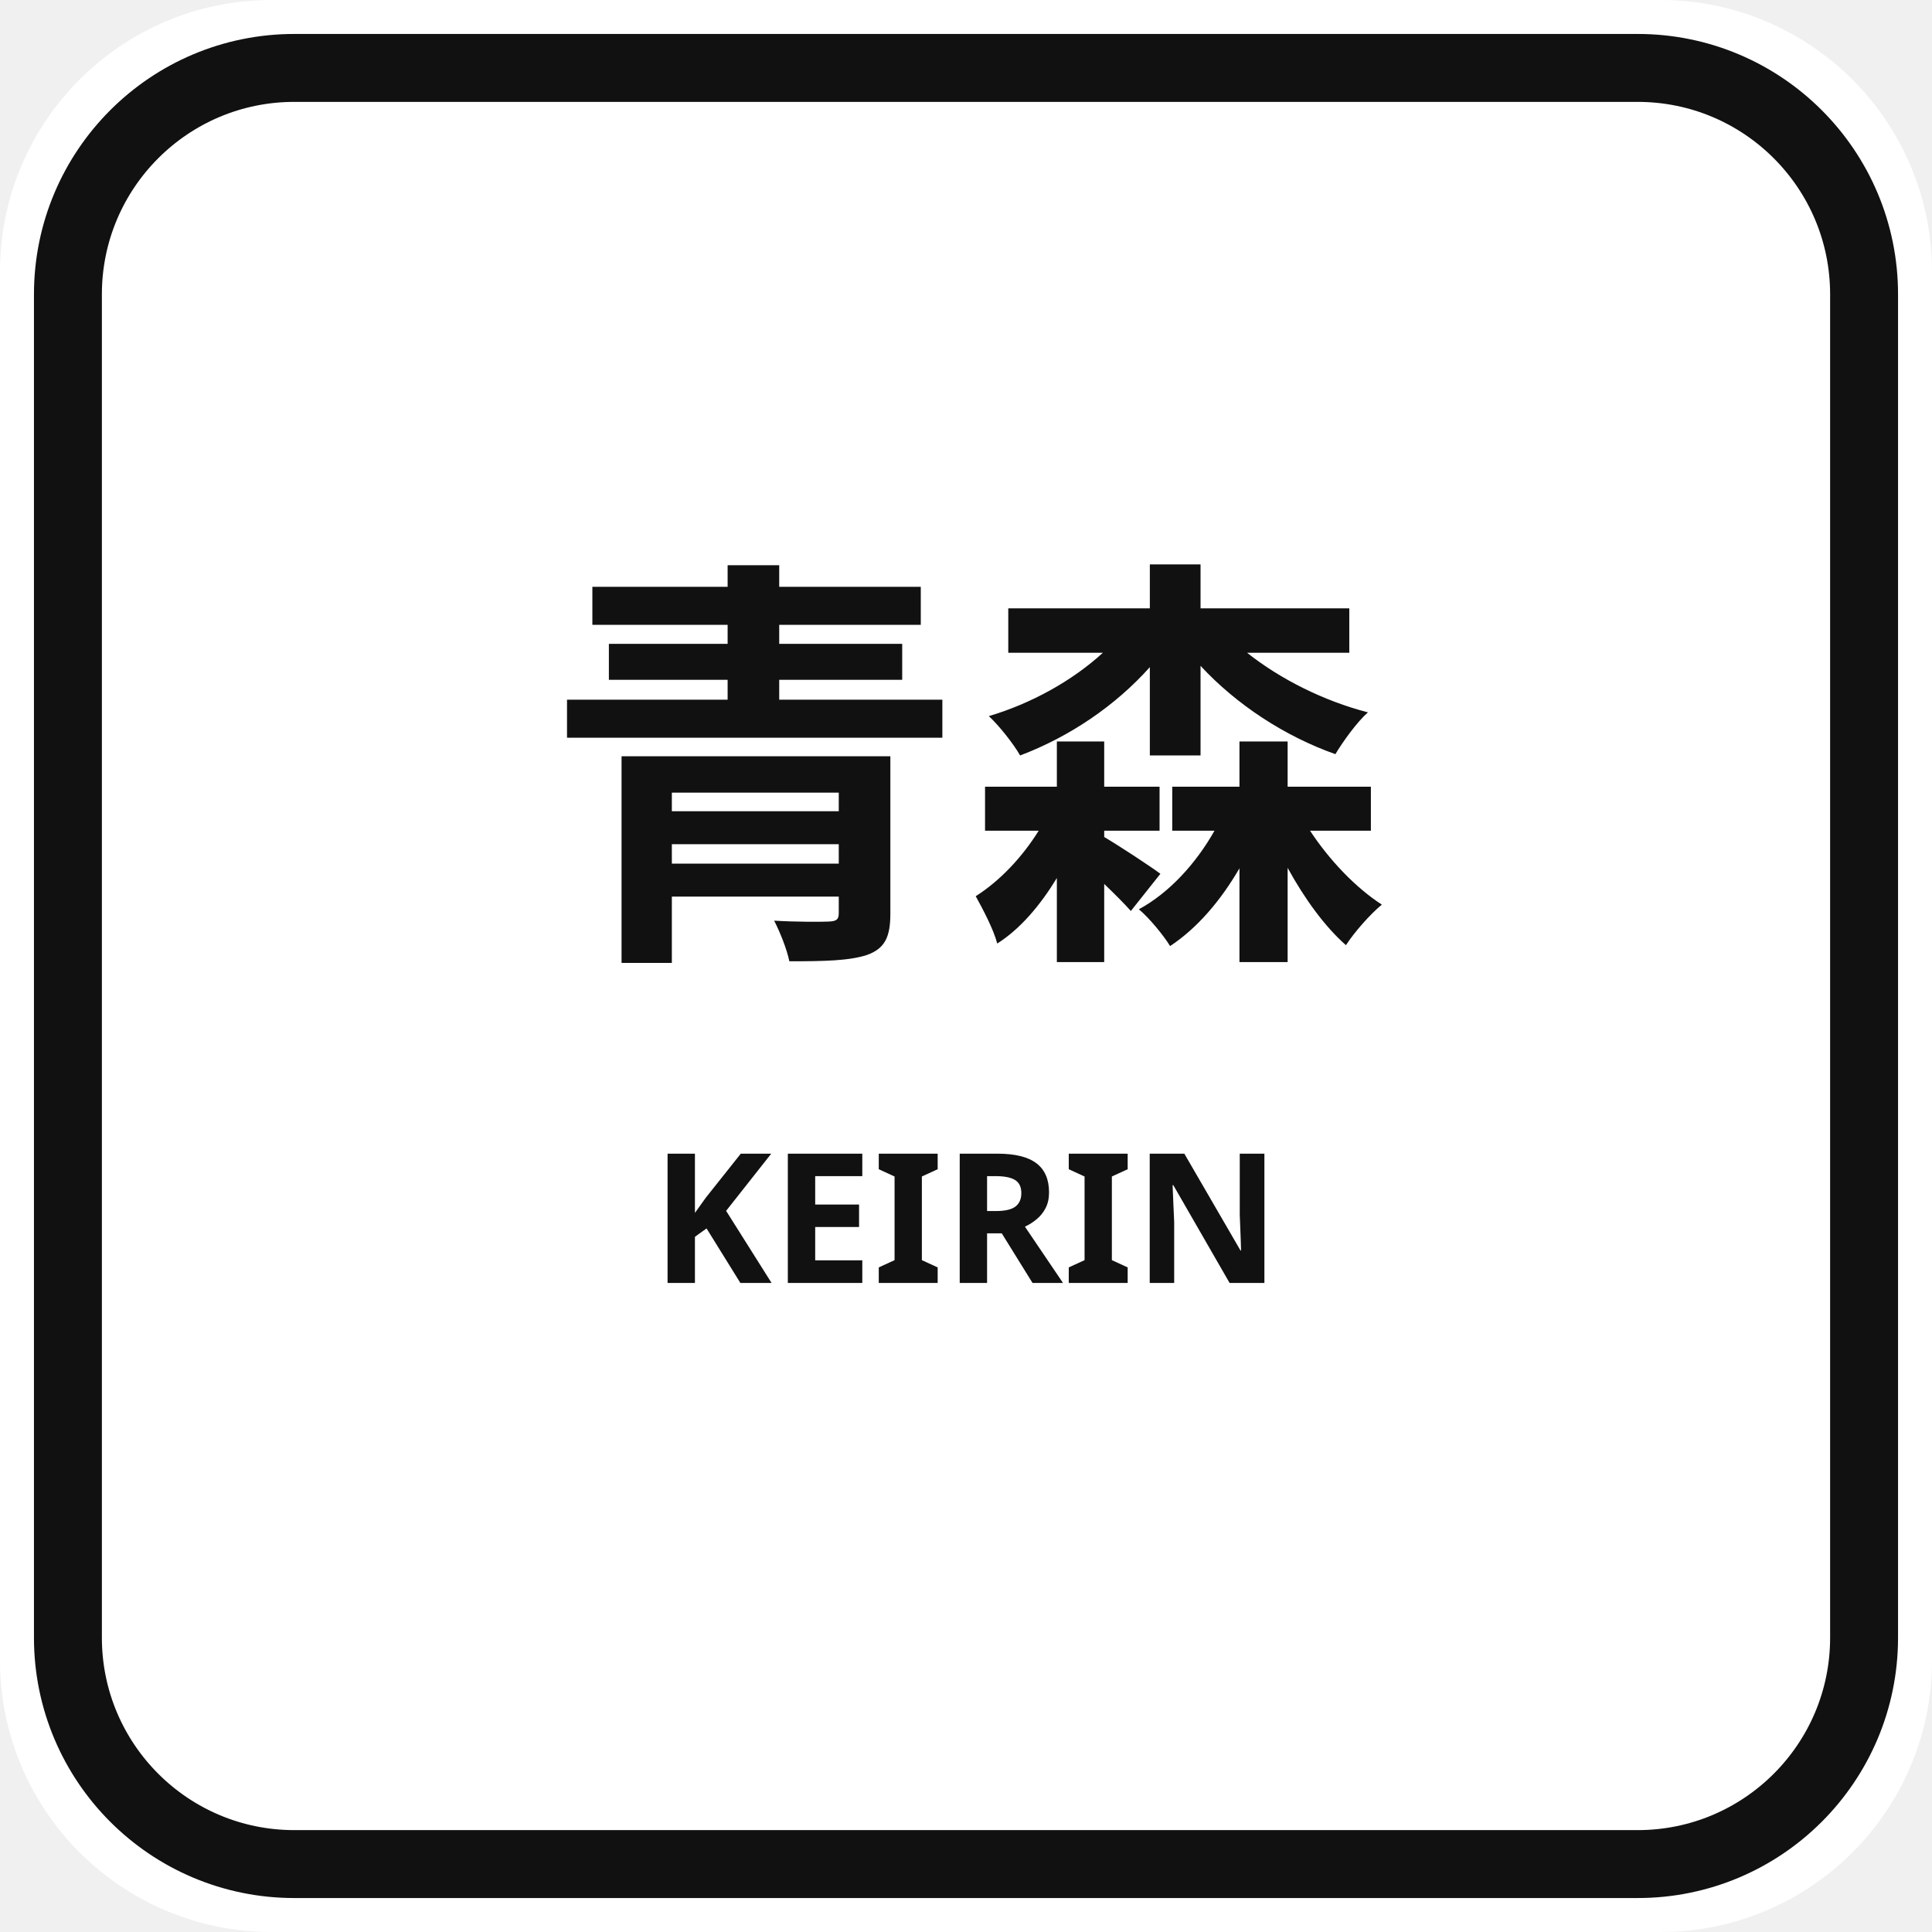
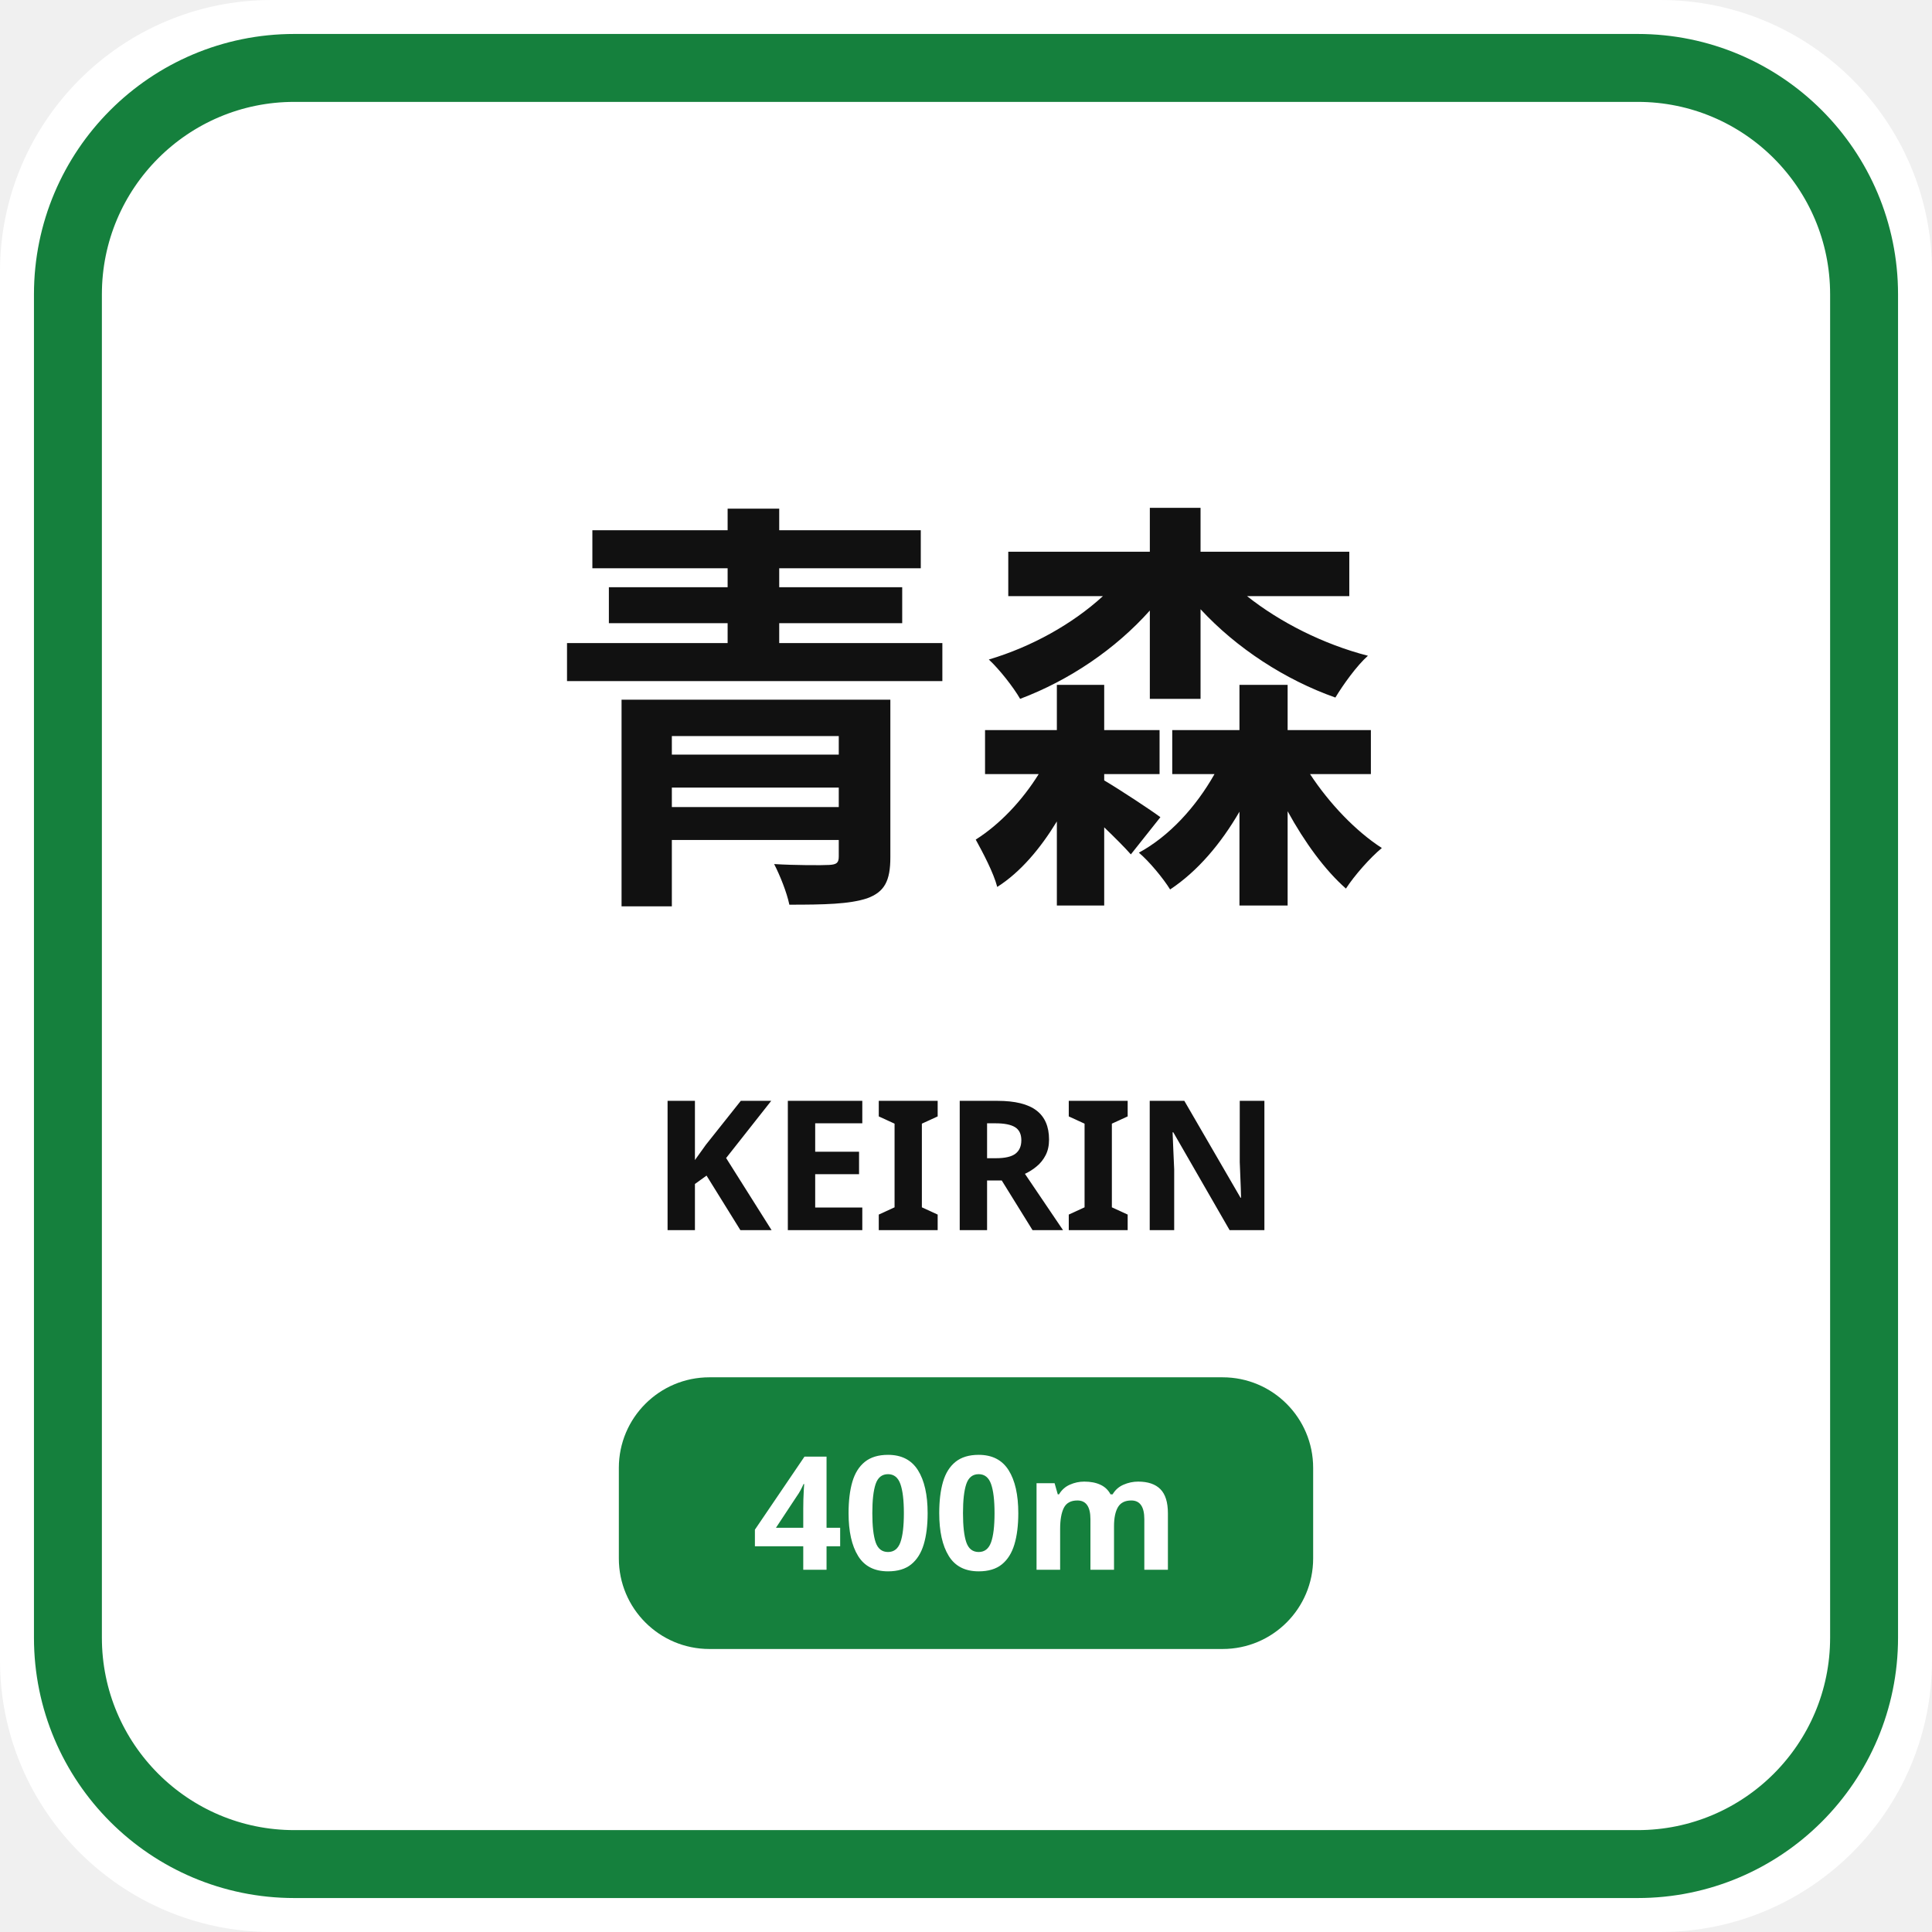
<svg xmlns="http://www.w3.org/2000/svg" viewBox="0 0 512 512">
  <rect width="512" height="512" rx="72" fill="white" />
-   <rect x="18" y="18" width="476" height="476" rx="60" fill="none" stroke="#111" stroke-width="18" />
-   <text x="256" y="245" text-anchor="middle" font-family="sans-serif" font-weight="700" font-size="112" fill="#111">青森</text>
-   <text x="256" y="340" text-anchor="middle" font-family="sans-serif" font-weight="700" font-size="48" fill="#111">KEIRIN</text>
+   <rect x="18" y="18" width="476" height="476" rx="60" fill="none" stroke="#15803d" stroke-width="18" />
+   <text x="256" y="230" text-anchor="middle" font-family="sans-serif" font-weight="800" font-size="112" fill="#111">青森</text>
+   <text x="256" y="326" text-anchor="middle" font-family="sans-serif" font-weight="800" font-size="48" fill="#111">KEIRIN</text>
+   <rect x="164" y="365" width="184" height="72" rx="24" fill="#15803d" />
+   <text x="256" y="416" text-anchor="middle" font-family="sans-serif" font-weight="900" font-size="42" fill="white">400m</text>
</svg>
